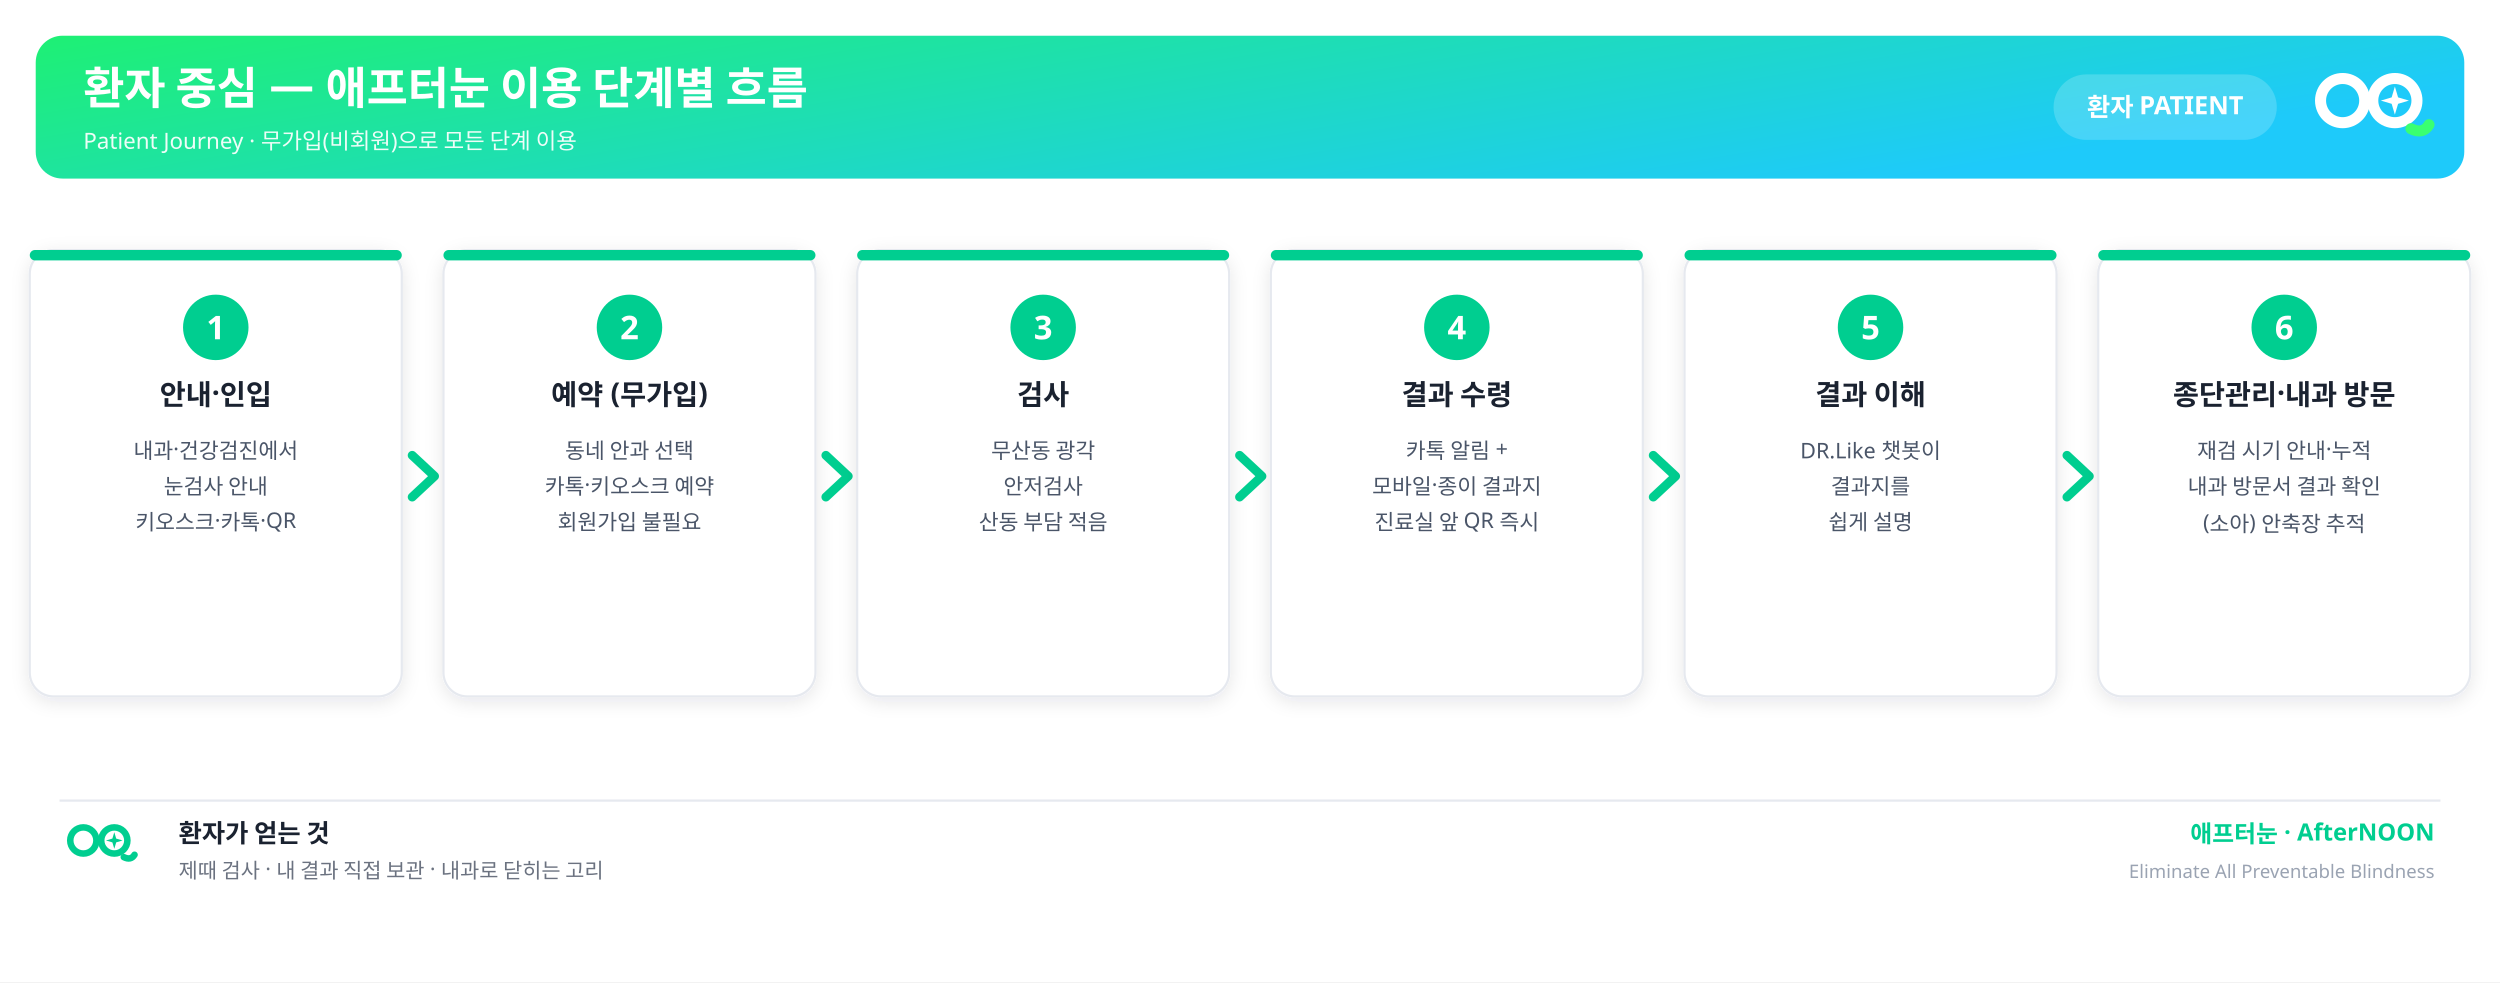
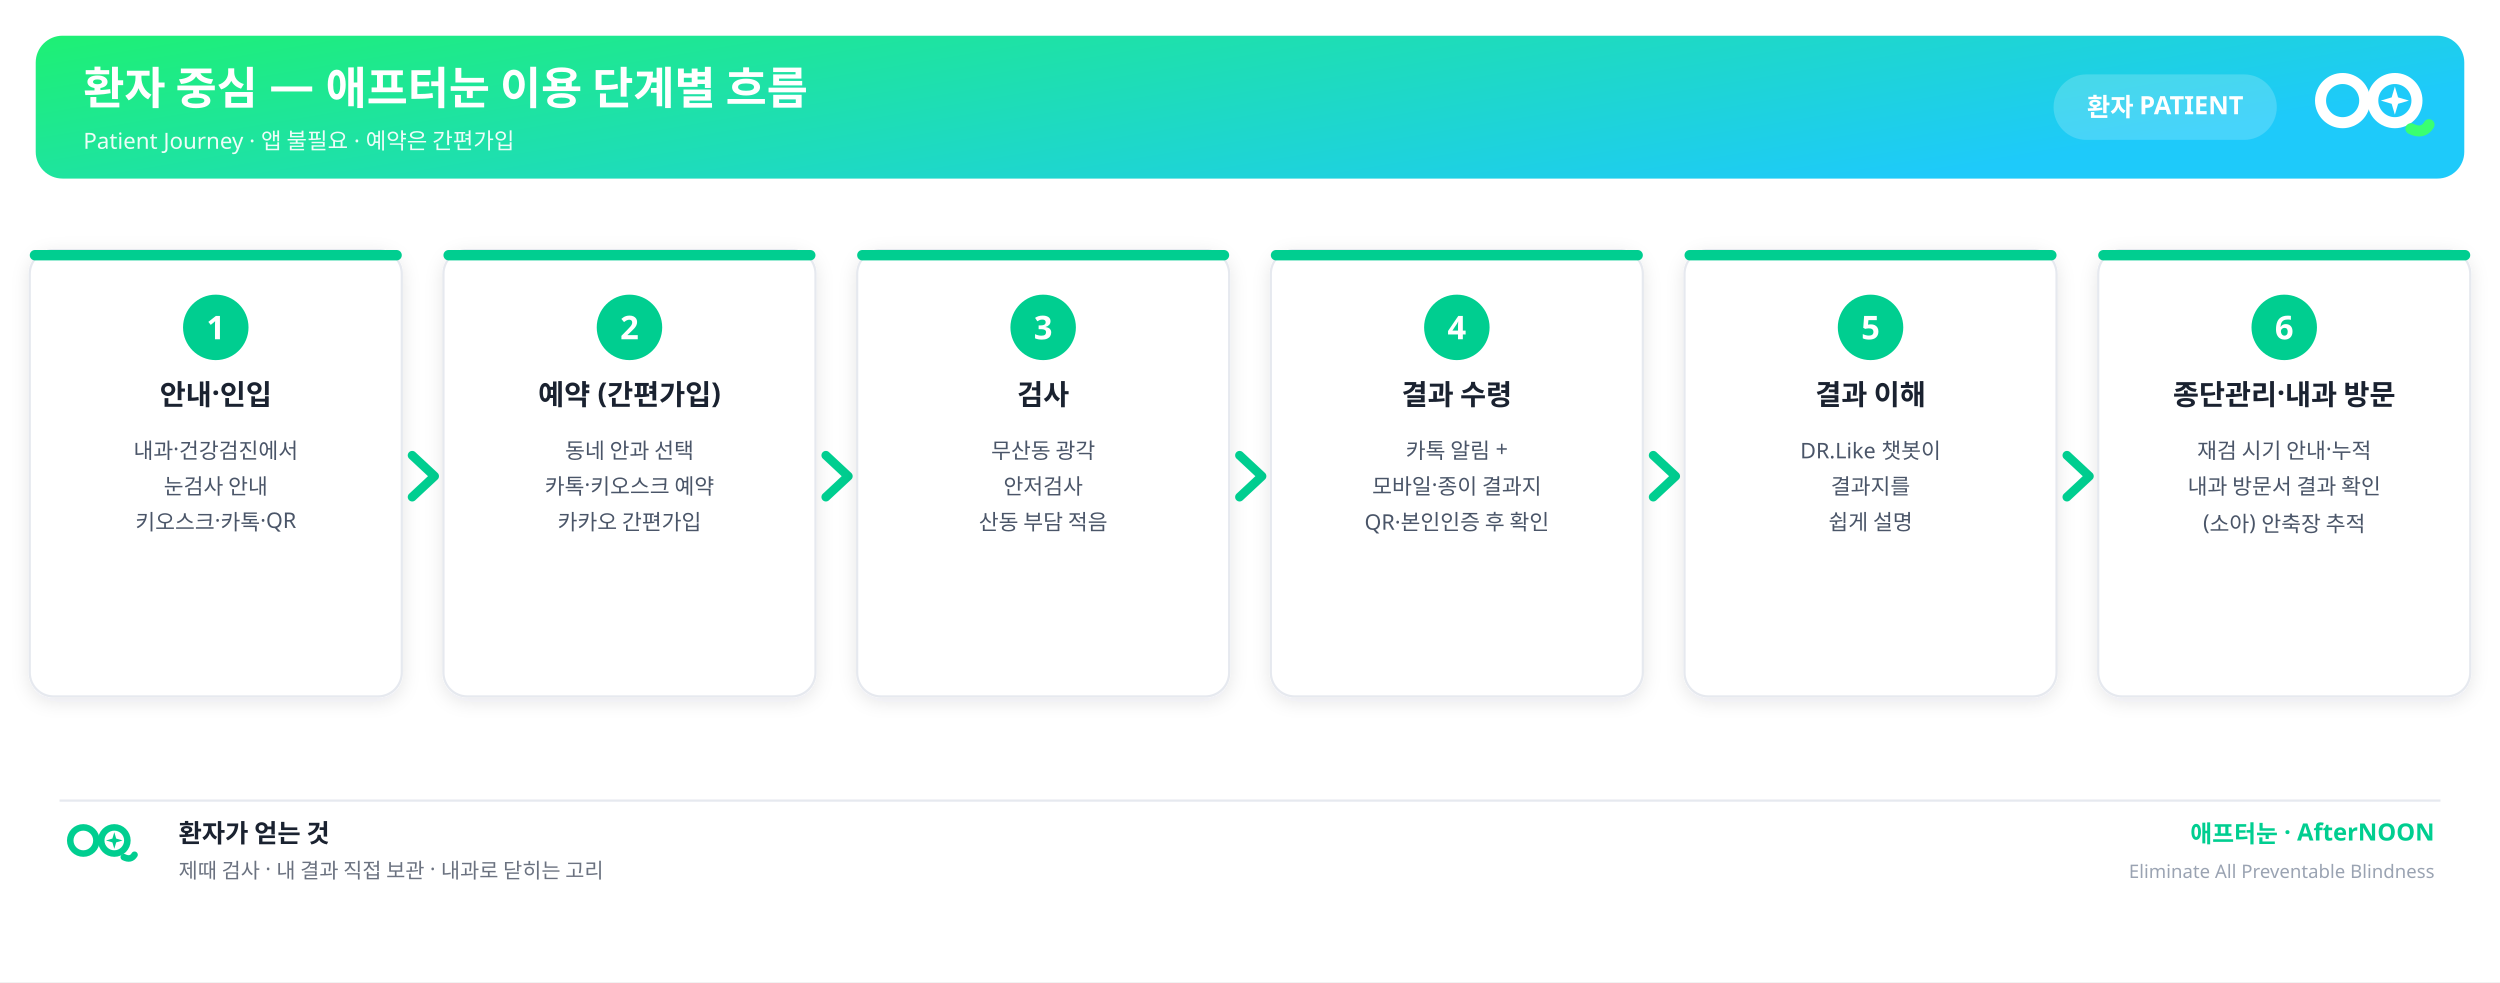
<svg xmlns="http://www.w3.org/2000/svg" width="1680" height="660" viewBox="0 0 1680 660" font-family="'Pretendard','Apple SD Gothic Neo','Noto Sans KR','Malgun Gothic',sans-serif">
  <defs>
    <linearGradient id="hg_FLOW_환자중심_v1_svg" x1="0" y1="0" x2="1" y2="0.35">
      <stop offset="0" stop-color="#1EF074" />
      <stop offset="1" stop-color="#1ECAFA" />
    </linearGradient>
    <filter id="sh_FLOW_환자중심_v1_svg" x="-10%" y="-10%" width="120%" height="130%">
      <feDropShadow dx="0" dy="3" stdDeviation="6" flood-color="#0A2540" flood-opacity="0.10" />
    </filter>
  </defs>
  <rect x="0" y="0" width="1680" height="660" fill="#FFFFFF" />
  <rect x="24" y="24" width="1632" height="96" rx="18" fill="url(#hg_FLOW_환자중심_v1_svg)" />
  <text x="56" y="70" font-size="30" font-weight="800" fill="#FFFFFF">환자 중심 — 애프터눈 이용 단계별 흐름</text>
-   <text x="56" y="100" font-size="15" font-weight="500" fill="#FFFFFF" opacity="0.92">Patient Journey · 무가입(비회원)으로 모든 단계 이용</text>
+   <text x="56" y="100" font-size="15" font-weight="500" fill="#FFFFFF" opacity="0.92">Patient Journey · 앱 불필요 · 예약은 간편가입</text>
  <rect x="1380" y="50" width="150" height="44" rx="22" fill="#FFFFFF" opacity="0.18" />
  <text x="1455" y="78" font-size="17" font-weight="700" fill="#FFFFFF" text-anchor="middle">환자 PATIENT</text>
  <g transform="translate(1554,46) scale(1.35)">
    <circle cx="15" cy="16" r="11" fill="none" stroke="#FFFFFF" stroke-width="5.5" />
    <circle cx="41" cy="16" r="11" fill="none" stroke="#FFFFFF" stroke-width="5.5" />
    <path transform="translate(41,16)" d="M0,-7 L1.6,-1.6 L7,0 L1.6,1.6 L0,7 L-1.6,1.6 L-7,0 L-1.6,-1.6 Z" fill="#FFFFFF" />
    <path d="M49,30 q6,3 9,-2" fill="none" stroke="#3AFF71" stroke-width="5.5" stroke-linecap="round" />
  </g>
  <rect x="20.0" y="168" width="250" height="300" rx="16" fill="#FFFFFF" stroke="#E6E9EF" stroke-width="1.5" filter="url(#sh_FLOW_환자중심_v1_svg)" />
  <rect x="20.0" y="168" width="250" height="7" rx="3.5" fill="#00CE90" />
  <circle cx="145.0" cy="220" r="22" fill="#00CE90" />
  <text x="145.0" y="228" font-size="22" font-weight="800" fill="#FFFFFF" text-anchor="middle">1</text>
  <text x="145.0" y="272" font-size="19" font-weight="800" fill="#1A2230" text-anchor="middle">안내·인입</text>
  <text x="145.0" y="308" font-size="14.5" font-weight="500" fill="#4A5568" text-anchor="middle">내과·건강검진에서</text>
  <text x="145.0" y="332" font-size="14.5" font-weight="500" fill="#4A5568" text-anchor="middle">눈검사 안내</text>
  <text x="145.0" y="356" font-size="14.5" font-weight="500" fill="#4A5568" text-anchor="middle">키오스크·카톡·QR</text>
  <path d="M277.0,306 L292.0,320 L277.0,334" fill="none" stroke="#00CE90" stroke-width="6" stroke-linecap="round" stroke-linejoin="round" />
  <rect x="298.0" y="168" width="250" height="300" rx="16" fill="#FFFFFF" stroke="#E6E9EF" stroke-width="1.5" filter="url(#sh_FLOW_환자중심_v1_svg)" />
  <rect x="298.0" y="168" width="250" height="7" rx="3.5" fill="#00CE90" />
  <circle cx="423.0" cy="220" r="22" fill="#00CE90" />
  <text x="423.0" y="228" font-size="22" font-weight="800" fill="#FFFFFF" text-anchor="middle">2</text>
-   <text x="423.0" y="272" font-size="19" font-weight="800" fill="#1A2230" text-anchor="middle">예약 (무가입)</text>
+   <text x="423.0" y="272" font-size="19" font-weight="800" fill="#1A2230" text-anchor="middle">예약 (간편가입)</text>
  <text x="423.0" y="308" font-size="14.5" font-weight="500" fill="#4A5568" text-anchor="middle">동네 안과 선택</text>
  <text x="423.0" y="332" font-size="14.5" font-weight="500" fill="#4A5568" text-anchor="middle">카톡·키오스크 예약</text>
-   <text x="423.0" y="356" font-size="14.5" font-weight="500" fill="#4A5568" text-anchor="middle">회원가입 불필요</text>
+   <text x="423.0" y="356" font-size="14.5" font-weight="500" fill="#4A5568" text-anchor="middle">카카오 간편가입</text>
  <path d="M555.0,306 L570.0,320 L555.0,334" fill="none" stroke="#00CE90" stroke-width="6" stroke-linecap="round" stroke-linejoin="round" />
  <rect x="576.0" y="168" width="250" height="300" rx="16" fill="#FFFFFF" stroke="#E6E9EF" stroke-width="1.5" filter="url(#sh_FLOW_환자중심_v1_svg)" />
  <rect x="576.0" y="168" width="250" height="7" rx="3.5" fill="#00CE90" />
  <circle cx="701.0" cy="220" r="22" fill="#00CE90" />
  <text x="701.0" y="228" font-size="22" font-weight="800" fill="#FFFFFF" text-anchor="middle">3</text>
  <text x="701.0" y="272" font-size="19" font-weight="800" fill="#1A2230" text-anchor="middle">검사</text>
  <text x="701.0" y="308" font-size="14.5" font-weight="500" fill="#4A5568" text-anchor="middle">무산동 광각</text>
  <text x="701.0" y="332" font-size="14.5" font-weight="500" fill="#4A5568" text-anchor="middle">안저검사</text>
  <text x="701.0" y="356" font-size="14.5" font-weight="500" fill="#4A5568" text-anchor="middle">산동 부담 적음</text>
  <path d="M833.0,306 L848.0,320 L833.0,334" fill="none" stroke="#00CE90" stroke-width="6" stroke-linecap="round" stroke-linejoin="round" />
  <rect x="854.0" y="168" width="250" height="300" rx="16" fill="#FFFFFF" stroke="#E6E9EF" stroke-width="1.5" filter="url(#sh_FLOW_환자중심_v1_svg)" />
  <rect x="854.0" y="168" width="250" height="7" rx="3.5" fill="#00CE90" />
  <circle cx="979.0" cy="220" r="22" fill="#00CE90" />
  <text x="979.0" y="228" font-size="22" font-weight="800" fill="#FFFFFF" text-anchor="middle">4</text>
  <text x="979.0" y="272" font-size="19" font-weight="800" fill="#1A2230" text-anchor="middle">결과 수령</text>
  <text x="979.0" y="308" font-size="14.5" font-weight="500" fill="#4A5568" text-anchor="middle">카톡 알림 +</text>
  <text x="979.0" y="332" font-size="14.5" font-weight="500" fill="#4A5568" text-anchor="middle">모바일·종이 결과지</text>
-   <text x="979.0" y="356" font-size="14.5" font-weight="500" fill="#4A5568" text-anchor="middle">진료실 앞 QR 즉시</text>
+   <text x="979.0" y="356" font-size="14.5" font-weight="500" fill="#4A5568" text-anchor="middle">QR·본인인증 후 확인</text>
  <path d="M1111.0,306 L1126.0,320 L1111.0,334" fill="none" stroke="#00CE90" stroke-width="6" stroke-linecap="round" stroke-linejoin="round" />
  <rect x="1132.0" y="168" width="250" height="300" rx="16" fill="#FFFFFF" stroke="#E6E9EF" stroke-width="1.5" filter="url(#sh_FLOW_환자중심_v1_svg)" />
  <rect x="1132.0" y="168" width="250" height="7" rx="3.5" fill="#00CE90" />
  <circle cx="1257.0" cy="220" r="22" fill="#00CE90" />
  <text x="1257.0" y="228" font-size="22" font-weight="800" fill="#FFFFFF" text-anchor="middle">5</text>
  <text x="1257.0" y="272" font-size="19" font-weight="800" fill="#1A2230" text-anchor="middle">결과 이해</text>
  <text x="1257.0" y="308" font-size="14.5" font-weight="500" fill="#4A5568" text-anchor="middle">DR.Like 챗봇이</text>
  <text x="1257.0" y="332" font-size="14.5" font-weight="500" fill="#4A5568" text-anchor="middle">결과지를</text>
  <text x="1257.0" y="356" font-size="14.5" font-weight="500" fill="#4A5568" text-anchor="middle">쉽게 설명</text>
  <path d="M1389.0,306 L1404.0,320 L1389.0,334" fill="none" stroke="#00CE90" stroke-width="6" stroke-linecap="round" stroke-linejoin="round" />
  <rect x="1410.0" y="168" width="250" height="300" rx="16" fill="#FFFFFF" stroke="#E6E9EF" stroke-width="1.5" filter="url(#sh_FLOW_환자중심_v1_svg)" />
  <rect x="1410.0" y="168" width="250" height="7" rx="3.5" fill="#00CE90" />
  <circle cx="1535.0" cy="220" r="22" fill="#00CE90" />
  <text x="1535.0" y="228" font-size="22" font-weight="800" fill="#FFFFFF" text-anchor="middle">6</text>
  <text x="1535.0" y="272" font-size="19" font-weight="800" fill="#1A2230" text-anchor="middle">종단관리·내과 방문</text>
  <text x="1535.0" y="308" font-size="14.5" font-weight="500" fill="#4A5568" text-anchor="middle">재검 시기 안내·누적</text>
  <text x="1535.0" y="332" font-size="14.5" font-weight="500" fill="#4A5568" text-anchor="middle">내과 방문서 결과 확인</text>
  <text x="1535.0" y="356" font-size="14.5" font-weight="500" fill="#4A5568" text-anchor="middle">(소아) 안축장 추적</text>
  <line x1="40" y1="538" x2="1640" y2="538" stroke="#E6E9EF" stroke-width="1.5" />
  <g transform="translate(44,552) scale(0.8)">
    <circle cx="15" cy="16" r="11" fill="none" stroke="#00CE90" stroke-width="5.5" />
    <circle cx="41" cy="16" r="11" fill="none" stroke="#00CE90" stroke-width="5.5" />
    <path transform="translate(41,16)" d="M0,-7 L1.6,-1.6 L7,0 L1.6,1.6 L0,7 L-1.6,1.6 L-7,0 L-1.6,-1.6 Z" fill="#00CE90" />
    <path d="M49,30 q6,3 9,-2" fill="none" stroke="#00CE90" stroke-width="5.5" stroke-linecap="round" />
  </g>
  <text x="120" y="566" font-size="17" font-weight="800" fill="#1A2230">환자가 얻는 것</text>
  <text x="120" y="590" font-size="14" font-weight="500" fill="#6B7280">제때 검사 · 내 결과 직접 보관 · 내과로 닫히는 고리</text>
  <text x="1636" y="566" font-size="16" font-weight="800" fill="#00CE90" text-anchor="end">애프터눈 · AfterNOON</text>
  <text x="1636" y="590" font-size="12.5" font-weight="500" fill="#9AA3B2" text-anchor="end">Eliminate All Preventable Blindness</text>
</svg>
